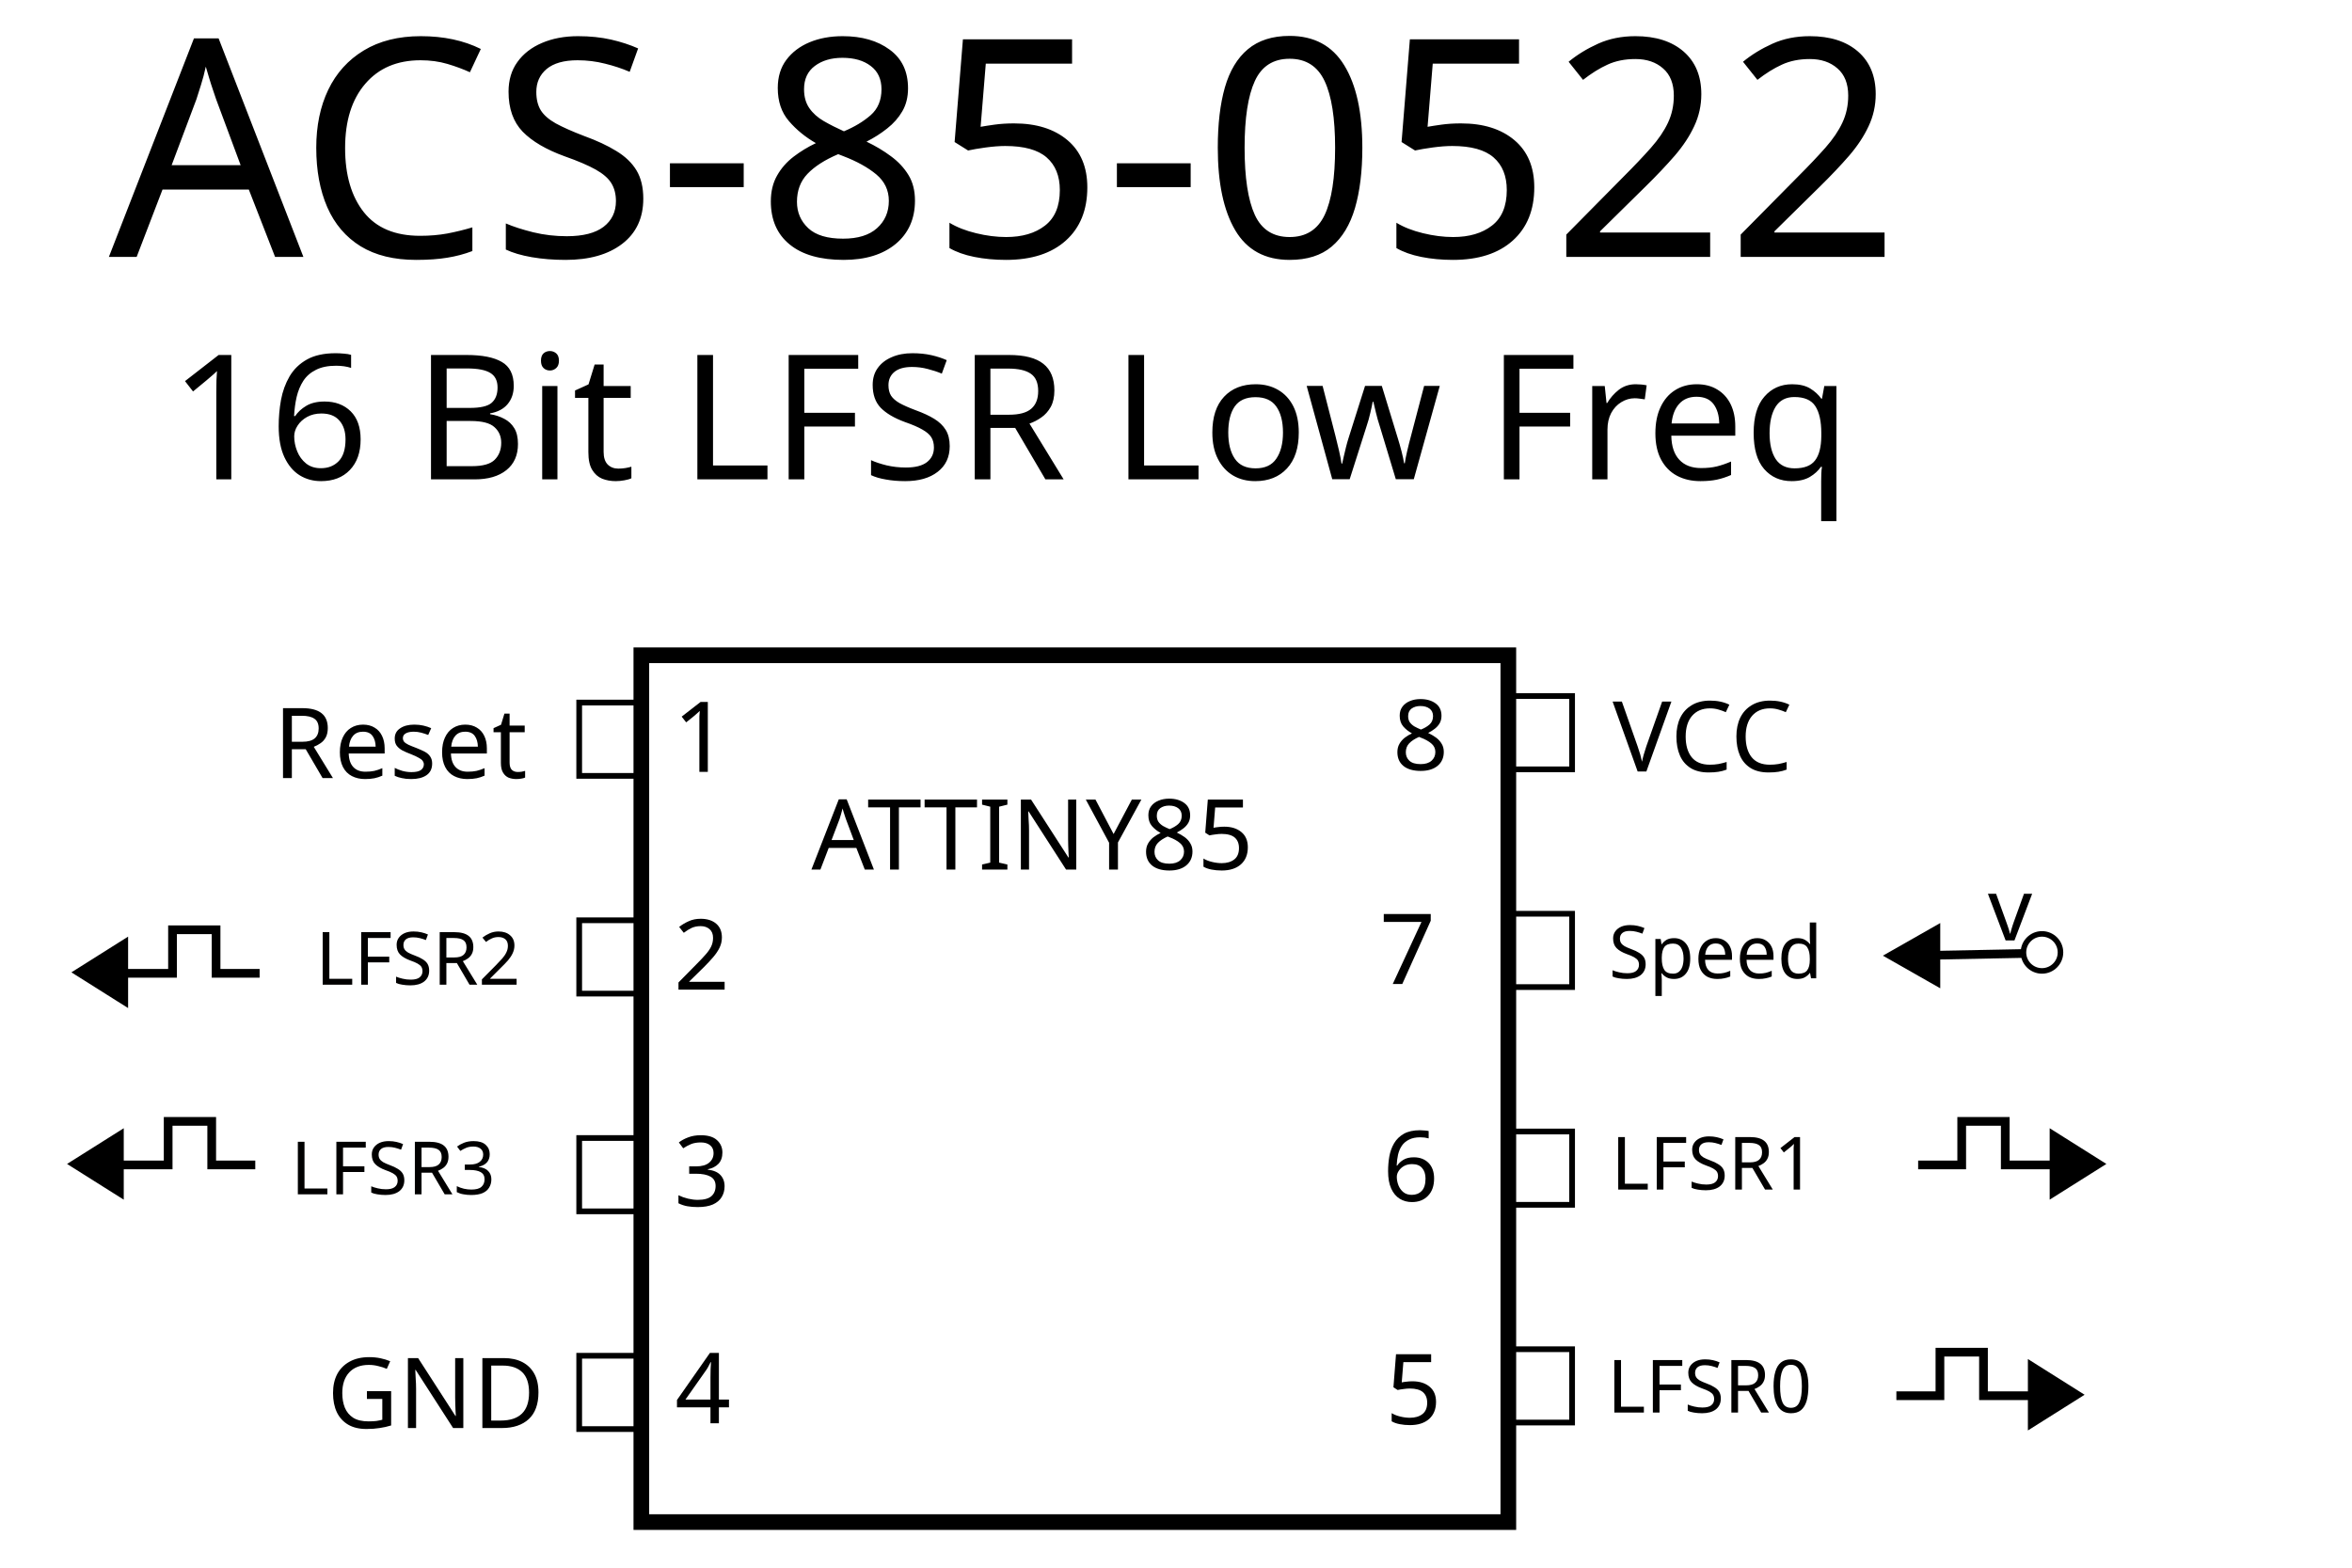
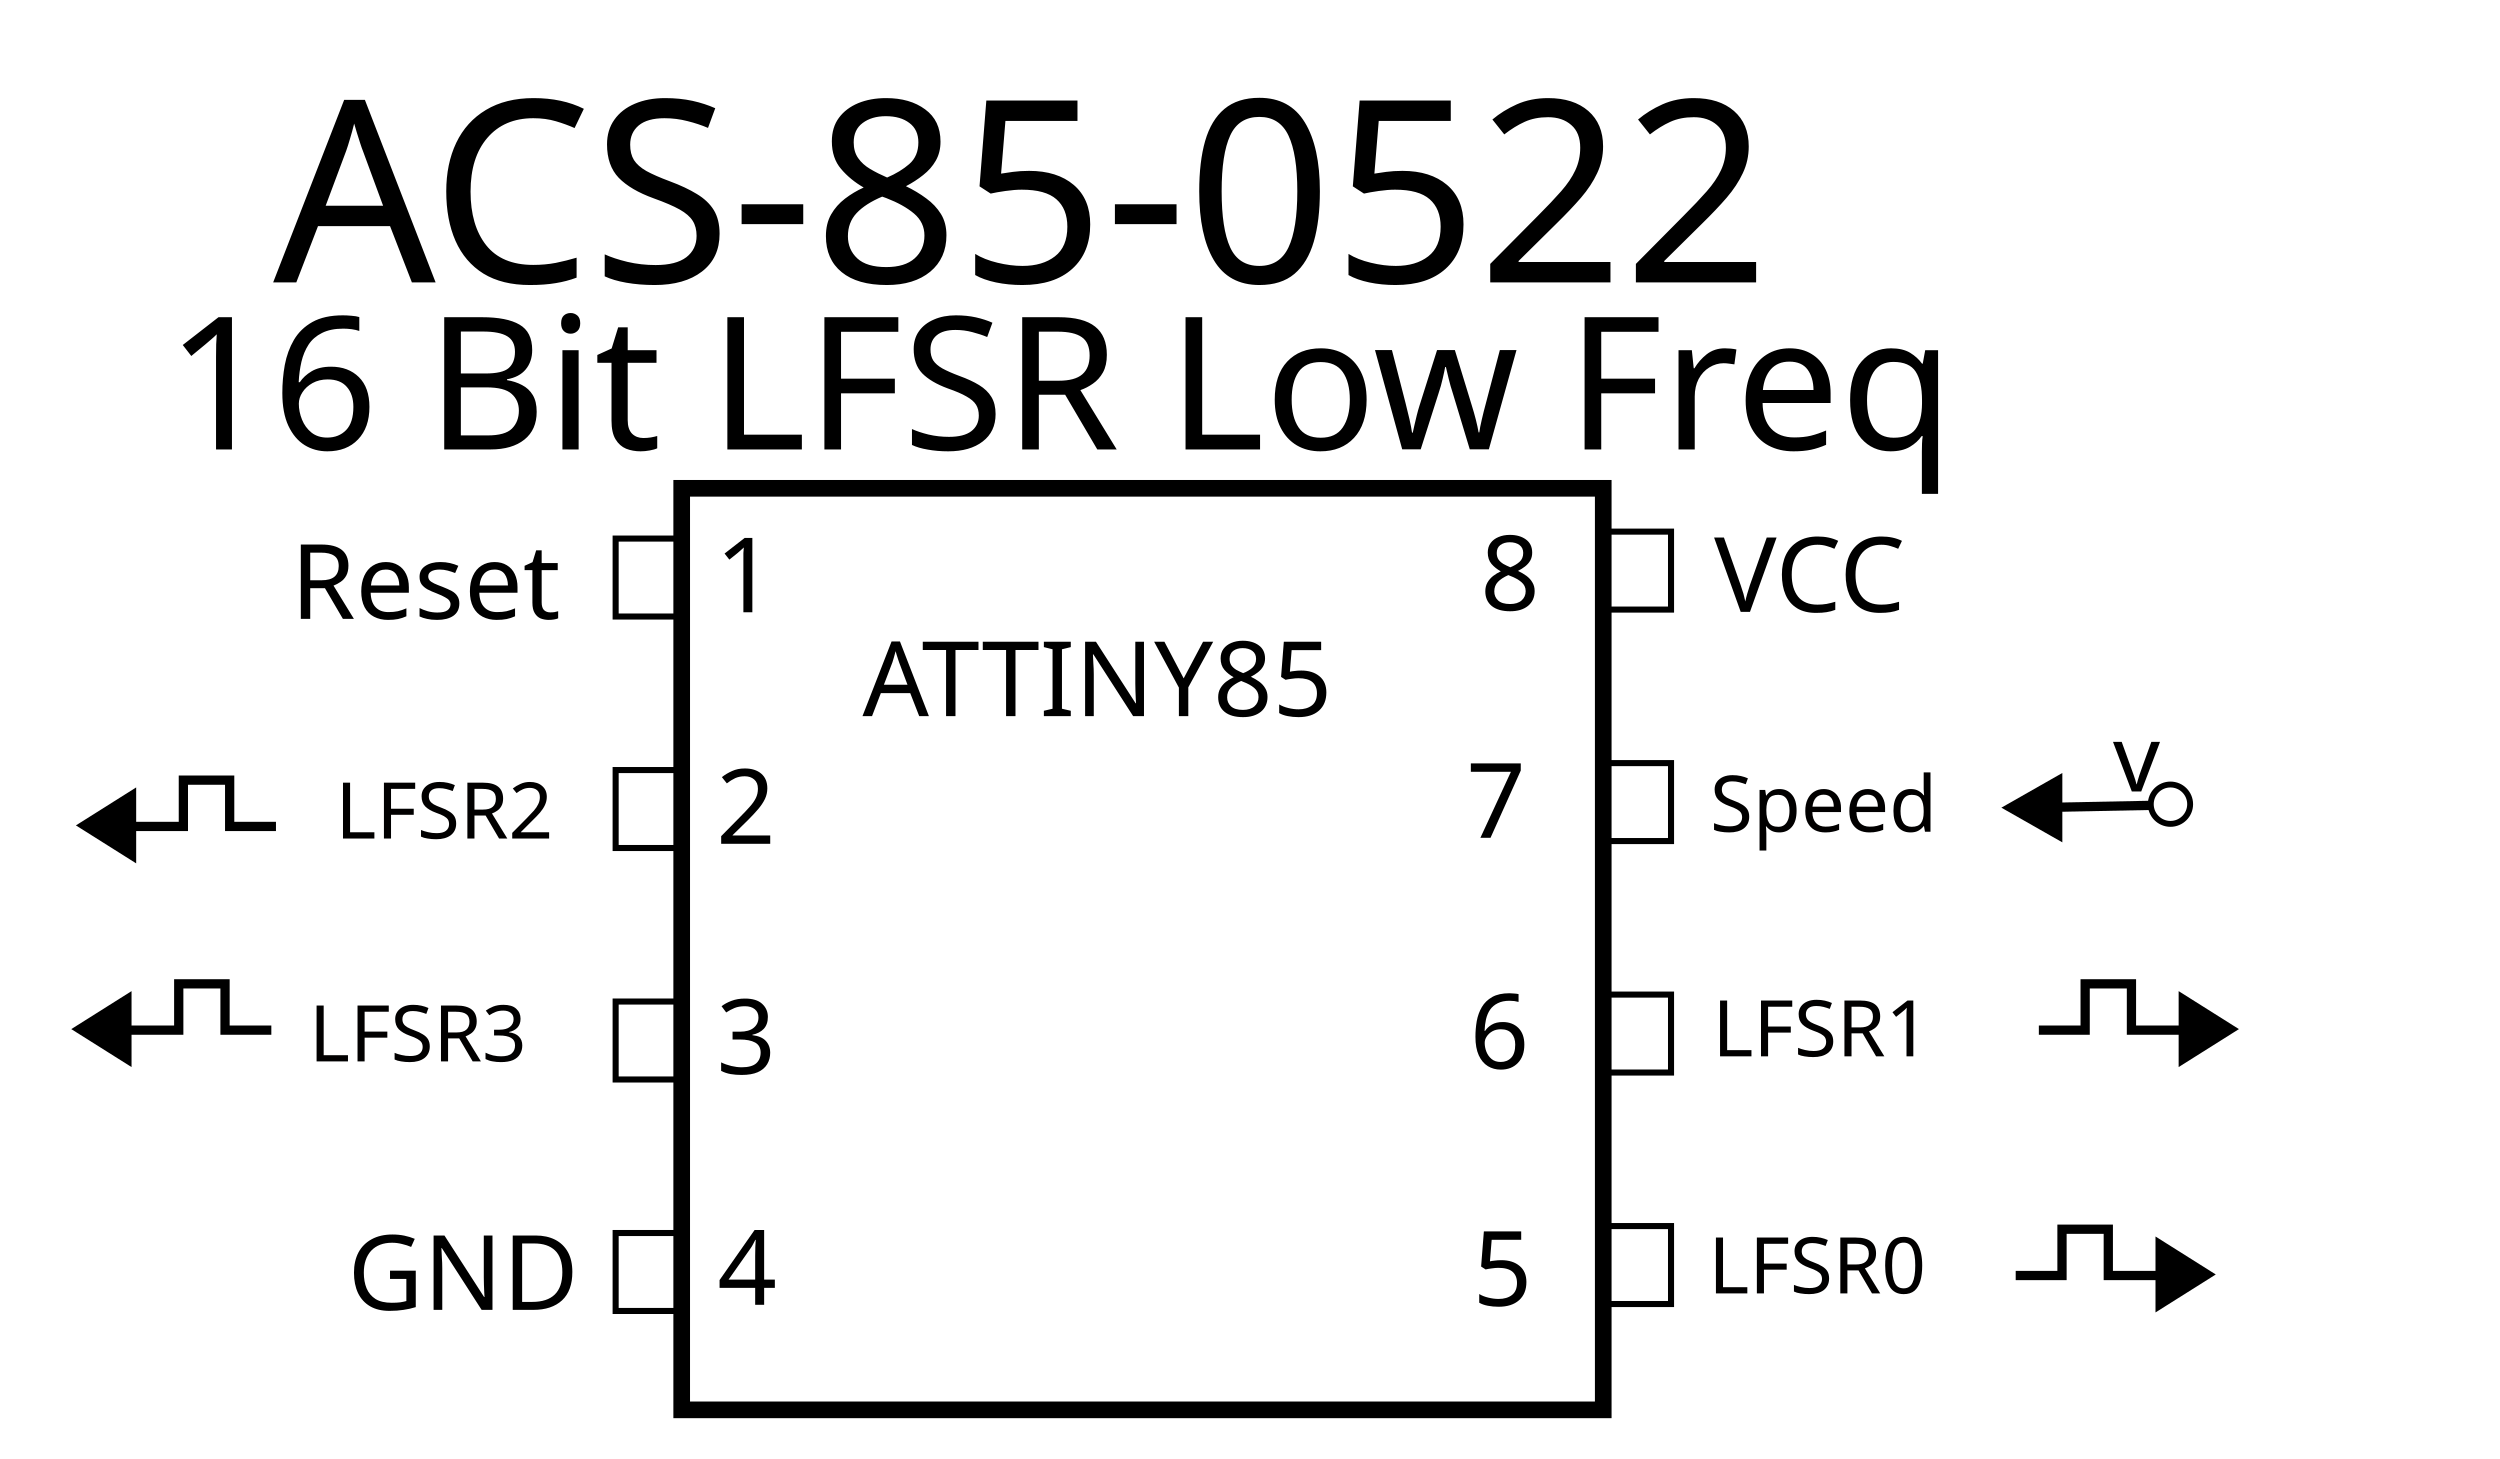
- <svg xmlns="http://www.w3.org/2000/svg" width="3in" height="2in" viewBox="0 0 270 180" id="svg2" version="1.1">
+ <svg xmlns="http://www.w3.org/2000/svg" width="3in" height="1.75in" viewBox="0 0 270 157.5" id="svg2" version="1.1">
  <defs id="defs4" />
-   <g id="layer1" transform="translate(0,-872.3622)">
+   <g id="layer1" transform="translate(0,-894.8622)">
    <rect style="fill:none;fill-rule:evenodd;stroke:#000000;stroke-width:1.798;stroke-linecap:butt;stroke-linejoin:miter;stroke-miterlimit:4;stroke-dasharray:none;stroke-opacity:1" id="rect3344" width="99.527" height="99.527" x="73.623" y="947.599" />
    <text xml:space="preserve" style="font-style:normal;font-weight:normal;font-size:30px;line-height:125%;font-family:sans-serif;letter-spacing:0px;word-spacing:0px;fill:#000000;fill-opacity:1;stroke:none;stroke-width:1px;stroke-linecap:butt;stroke-linejoin:miter;stroke-opacity:1" x="77.254" y="960.987" id="text4146">
      <tspan id="tspan4148" x="77.254" y="960.987" style="font-size:11.25px">1</tspan>
    </text>
    <text xml:space="preserve" style="font-style:normal;font-weight:normal;font-size:30px;line-height:125%;font-family:sans-serif;letter-spacing:0px;word-spacing:0px;fill:#000000;fill-opacity:1;stroke:none;stroke-width:1px;stroke-linecap:butt;stroke-linejoin:miter;stroke-opacity:1" x="77.341" y="985.995" id="text4146-0">
      <tspan id="tspan4148-1" x="77.341" y="985.995" style="font-size:11.25px">2</tspan>
    </text>
    <text xml:space="preserve" style="font-style:normal;font-weight:normal;font-size:30px;line-height:125%;font-family:sans-serif;letter-spacing:0px;word-spacing:0px;fill:#000000;fill-opacity:1;stroke:none;stroke-width:1px;stroke-linecap:butt;stroke-linejoin:miter;stroke-opacity:1" x="77.383" y="1010.846" id="text4146-7">
      <tspan id="tspan4148-4" x="77.383" y="1010.846" style="font-size:11.25px">3</tspan>
    </text>
    <text xml:space="preserve" style="font-style:normal;font-weight:normal;font-size:30px;line-height:125%;font-family:sans-serif;letter-spacing:0px;word-spacing:0px;fill:#000000;fill-opacity:1;stroke:none;stroke-width:1px;stroke-linecap:butt;stroke-linejoin:miter;stroke-opacity:1" x="77.479" y="1035.782" id="text4146-9">
      <tspan id="tspan4148-8" x="77.479" y="1035.782" style="font-size:11.25px">4</tspan>
    </text>
    <text xml:space="preserve" style="font-style:normal;font-weight:normal;font-size:30px;line-height:125%;font-family:sans-serif;letter-spacing:0px;word-spacing:0px;fill:#000000;fill-opacity:1;stroke:none;stroke-width:1px;stroke-linecap:butt;stroke-linejoin:miter;stroke-opacity:1" x="159.053" y="1035.883" id="text4146-1">
      <tspan id="tspan4148-2" x="159.053" y="1035.883" style="font-size:11.25px">5</tspan>
    </text>
    <text xml:space="preserve" style="font-style:normal;font-weight:normal;font-size:30px;line-height:125%;font-family:sans-serif;letter-spacing:0px;word-spacing:0px;fill:#000000;fill-opacity:1;stroke:none;stroke-width:1px;stroke-linecap:butt;stroke-linejoin:miter;stroke-opacity:1" x="158.722" y="1010.271" id="text4146-2">
      <tspan id="tspan4148-7" x="158.722" y="1010.271" style="font-size:11.25px">6</tspan>
    </text>
    <text xml:space="preserve" style="font-style:normal;font-weight:normal;font-size:30px;line-height:125%;font-family:sans-serif;letter-spacing:0px;word-spacing:0px;fill:#000000;fill-opacity:1;stroke:none;stroke-width:1px;stroke-linecap:butt;stroke-linejoin:miter;stroke-opacity:1" x="158.35" y="985.341" id="text4146-8">
      <tspan id="tspan4148-3" x="158.35" y="985.341" style="font-size:11.25px">7</tspan>
    </text>
    <text xml:space="preserve" style="font-style:normal;font-weight:normal;font-size:30px;line-height:125%;font-family:sans-serif;letter-spacing:0px;word-spacing:0px;fill:#000000;fill-opacity:1;stroke:none;stroke-width:1px;stroke-linecap:butt;stroke-linejoin:miter;stroke-opacity:1" x="159.867" y="960.767" id="text4146-8-5">
      <tspan id="tspan4148-3-6" x="159.867" y="960.767" style="font-size:11.25px">8</tspan>
    </text>
-     <text xml:space="preserve" style="font-style:normal;font-weight:normal;font-size:40px;line-height:125%;font-family:sans-serif;letter-spacing:0px;word-spacing:0px;fill:#000000;fill-opacity:1;stroke:none;stroke-width:1px;stroke-linecap:butt;stroke-linejoin:miter;stroke-opacity:1" x="12.5" y="901.862" id="text4262">
-       <tspan id="tspan4264" x="12.5" y="901.862" style="font-size:35px">ACS-85-0522</tspan>
+     <text xml:space="preserve" style="font-style:normal;font-weight:normal;font-size:40px;line-height:125%;font-family:sans-serif;letter-spacing:0px;word-spacing:0px;fill:#000000;fill-opacity:1;stroke:none;stroke-width:1px;stroke-linecap:butt;stroke-linejoin:miter;stroke-opacity:1" x="29.5" y="925.362" id="text4262">
+       <tspan id="tspan4264" x="29.5" y="925.362" style="font-size:27.5px">ACS-85-0522</tspan>
    </text>
    <rect style="fill:none;fill-opacity:1;stroke:#000000;stroke-width:0.656;stroke-miterlimit:4;stroke-dasharray:none;stroke-opacity:1" id="rect4266" width="7.669" height="8.419" x="66.489" y="953.028" />
    <rect style="fill:none;fill-opacity:1;stroke:#000000;stroke-width:0.656;stroke-miterlimit:4;stroke-dasharray:none;stroke-opacity:1" id="rect4266-7-9-4" width="7.669" height="8.419" x="66.489" y="1028.028" />
    <rect style="fill:none;fill-opacity:1;stroke:#000000;stroke-width:0.656;stroke-miterlimit:4;stroke-dasharray:none;stroke-opacity:1" id="rect4266-7-9-45" width="7.669" height="8.419" x="66.489" y="1003.028" />
    <rect style="fill:none;fill-opacity:1;stroke:#000000;stroke-width:0.656;stroke-miterlimit:4;stroke-dasharray:none;stroke-opacity:1" id="rect4266-7-9-5" width="7.669" height="8.419" x="66.489" y="978.028" />
    <rect style="fill:none;fill-opacity:1;stroke:#000000;stroke-width:0.656;stroke-miterlimit:4;stroke-dasharray:none;stroke-opacity:1" id="rect4266-5" width="7.669" height="8.419" x="172.802" y="952.278" />
    <rect style="fill:none;fill-opacity:1;stroke:#000000;stroke-width:0.656;stroke-miterlimit:4;stroke-dasharray:none;stroke-opacity:1" id="rect4266-7-9-4-4" width="7.669" height="8.419" x="172.802" y="1027.278" />
    <rect style="fill:none;fill-opacity:1;stroke:#000000;stroke-width:0.656;stroke-miterlimit:4;stroke-dasharray:none;stroke-opacity:1" id="rect4266-7-9-45-1" width="7.669" height="8.419" x="172.802" y="1002.278" />
    <rect style="fill:none;fill-opacity:1;stroke:#000000;stroke-width:0.656;stroke-miterlimit:4;stroke-dasharray:none;stroke-opacity:1" id="rect4266-7-9-5-8" width="7.669" height="8.419" x="172.802" y="977.278" />
    <text xml:space="preserve" style="font-style:normal;font-weight:normal;font-size:30px;line-height:125%;font-family:sans-serif;letter-spacing:0px;word-spacing:0px;fill:#000000;fill-opacity:1;stroke:none;stroke-width:1px;stroke-linecap:butt;stroke-linejoin:miter;stroke-opacity:1" x="93.15" y="972.202" id="text4146-7-22">
      <tspan id="tspan4148-4-3" x="93.15" y="972.202" style="font-size:11.25px">ATTINY85</tspan>
    </text>
    <text xml:space="preserve" style="font-style:normal;font-weight:normal;font-size:30px;line-height:125%;font-family:sans-serif;letter-spacing:0px;word-spacing:0px;fill:#000000;fill-opacity:1;stroke:none;stroke-width:1px;stroke-linecap:butt;stroke-linejoin:miter;stroke-opacity:1" x="37.543" y="1036.327" id="text4146-7-22-4">
      <tspan id="tspan4148-4-3-8" x="37.543" y="1036.327" style="font-size:11.25px">GND</tspan>
    </text>
    <text xml:space="preserve" style="font-style:normal;font-weight:normal;font-size:30px;line-height:125%;font-family:sans-serif;letter-spacing:0px;word-spacing:0px;fill:#000000;fill-opacity:1;stroke:none;stroke-width:1px;stroke-linecap:butt;stroke-linejoin:miter;stroke-opacity:1" x="185.122" y="960.946" id="text4146-7-22-4-9">
      <tspan id="tspan4148-4-3-8-0" x="185.122" y="960.946" style="font-size:11.25px">VCC</tspan>
    </text>
    <text xml:space="preserve" style="font-style:normal;font-weight:normal;font-size:30px;line-height:125%;font-family:sans-serif;letter-spacing:0px;word-spacing:0px;fill:#000000;fill-opacity:1;stroke:none;stroke-width:1px;stroke-linecap:butt;stroke-linejoin:miter;stroke-opacity:1" x="31.396" y="961.702" id="text4146-7-22-4-9-0">
      <tspan id="tspan4148-4-3-8-0-8" x="31.396" y="961.702" style="font-size:11.25px">Reset</tspan>
    </text>
-     <text xml:space="preserve" style="font-style:normal;font-weight:normal;font-size:30px;line-height:125%;font-family:sans-serif;letter-spacing:0px;word-spacing:0px;fill:#010000;fill-opacity:1;stroke:none;stroke-width:1px;stroke-linecap:butt;stroke-linejoin:miter;stroke-opacity:1;" x="184.954" y="1008.952" id="text4146-7-22-4-9-2">
-       <tspan id="tspan4148-4-3-8-0-2" x="184.954" y="1008.952" style="font-size:8.438px;fill:#010000;fill-opacity:1;">LFSR1</tspan>
+     <text xml:space="preserve" style="font-style:normal;font-weight:normal;font-size:30px;line-height:125%;font-family:sans-serif;letter-spacing:0px;word-spacing:0px;fill:#010000;fill-opacity:1;stroke:none;stroke-width:1px;stroke-linecap:butt;stroke-linejoin:miter;stroke-opacity:1" x="184.954" y="1008.952" id="text4146-7-22-4-9-2">
+       <tspan id="tspan4148-4-3-8-0-2" x="184.954" y="1008.952" style="font-size:8.438px;fill:#010000;fill-opacity:1">LFSR1</tspan>
    </text>
-     <text xml:space="preserve" style="font-style:normal;font-weight:normal;font-size:30px;line-height:125%;font-family:sans-serif;letter-spacing:0px;word-spacing:0px;fill:#010000;fill-opacity:1;stroke:none;stroke-width:1px;stroke-linecap:butt;stroke-linejoin:miter;stroke-opacity:1;" x="184.507" y="1034.552" id="text4146-7-22-4-9-2-4">
-       <tspan id="tspan4148-4-3-8-0-2-5" x="184.507" y="1034.552" style="font-size:8.438px;fill:#010000;fill-opacity:1;">LFSR0</tspan>
+     <text xml:space="preserve" style="font-style:normal;font-weight:normal;font-size:30px;line-height:125%;font-family:sans-serif;letter-spacing:0px;word-spacing:0px;fill:#010000;fill-opacity:1;stroke:none;stroke-width:1px;stroke-linecap:butt;stroke-linejoin:miter;stroke-opacity:1" x="184.507" y="1034.552" id="text4146-7-22-4-9-2-4">
+       <tspan id="tspan4148-4-3-8-0-2-5" x="184.507" y="1034.552" style="font-size:8.438px;fill:#010000;fill-opacity:1">LFSR0</tspan>
    </text>
-     <text xml:space="preserve" style="font-style:normal;font-weight:normal;font-size:30px;line-height:125%;font-family:sans-serif;letter-spacing:0px;word-spacing:0px;fill:#010000;fill-opacity:1;stroke:none;stroke-width:1px;stroke-linecap:butt;stroke-linejoin:miter;stroke-opacity:1;" x="184.678" y="984.69" id="text4146-7-22-4-9-2-7">
-       <tspan id="tspan4148-4-3-8-0-2-2" x="184.678" y="984.69" style="font-size:8.438px;fill:#010000;fill-opacity:1;">Speed</tspan>
+     <text xml:space="preserve" style="font-style:normal;font-weight:normal;font-size:30px;line-height:125%;font-family:sans-serif;letter-spacing:0px;word-spacing:0px;fill:#010000;fill-opacity:1;stroke:none;stroke-width:1px;stroke-linecap:butt;stroke-linejoin:miter;stroke-opacity:1" x="184.678" y="984.69" id="text4146-7-22-4-9-2-7">
+       <tspan id="tspan4148-4-3-8-0-2-2" x="184.678" y="984.69" style="font-size:8.438px;fill:#010000;fill-opacity:1">Speed</tspan>
    </text>
-     <text xml:space="preserve" style="font-style:normal;font-weight:normal;font-size:30px;line-height:125%;font-family:sans-serif;letter-spacing:0px;word-spacing:0px;fill:#010000;fill-opacity:1;stroke:none;stroke-width:1px;stroke-linecap:butt;stroke-linejoin:miter;stroke-opacity:1;" x="33.378" y="1009.493" id="text4146-7-22-4-9-2-7-7">
-       <tspan id="tspan4148-4-3-8-0-2-2-3" x="33.378" y="1009.493" style="font-size:8.438px;fill:#010000;fill-opacity:1;">LFSR3</tspan>
+     <text xml:space="preserve" style="font-style:normal;font-weight:normal;font-size:30px;line-height:125%;font-family:sans-serif;letter-spacing:0px;word-spacing:0px;fill:#010000;fill-opacity:1;stroke:none;stroke-width:1px;stroke-linecap:butt;stroke-linejoin:miter;stroke-opacity:1" x="33.378" y="1009.493" id="text4146-7-22-4-9-2-7-7">
+       <tspan id="tspan4148-4-3-8-0-2-2-3" x="33.378" y="1009.493" style="font-size:8.438px;fill:#010000;fill-opacity:1">LFSR3</tspan>
    </text>
    <flowRoot xml:space="preserve" id="flowRoot4541" style="font-style:normal;font-weight:normal;font-size:40px;line-height:125%;font-family:sans-serif;letter-spacing:0px;word-spacing:0px;fill:#000000;fill-opacity:1;stroke:none;stroke-width:1px;stroke-linecap:butt;stroke-linejoin:miter;stroke-opacity:1">
      <flowRegion id="flowRegion4543">
        <rect id="rect4545" width="28" height="54" x="91.5" y="267.5" />
      </flowRegion>
      <flowPara id="flowPara4547" />
    </flowRoot>
-     <text xml:space="preserve" style="font-style:normal;font-weight:normal;font-size:30px;line-height:125%;font-family:sans-serif;letter-spacing:0px;word-spacing:0px;fill:#010000;fill-opacity:1;stroke:none;stroke-width:1px;stroke-linecap:butt;stroke-linejoin:miter;stroke-opacity:1;" x="36.23" y="985.423" id="text4146-7-22-4-9-2-7-7-0-2">
-       <tspan id="tspan4148-4-3-8-0-2-2-3-8-3" x="36.23" y="985.423" style="font-size:8.438px;fill:#010000;fill-opacity:1;">LFSR2</tspan>
+     <text xml:space="preserve" style="font-style:normal;font-weight:normal;font-size:30px;line-height:125%;font-family:sans-serif;letter-spacing:0px;word-spacing:0px;fill:#010000;fill-opacity:1;stroke:none;stroke-width:1px;stroke-linecap:butt;stroke-linejoin:miter;stroke-opacity:1" x="36.23" y="985.423" id="text4146-7-22-4-9-2-7-7-0-2">
+       <tspan id="tspan4148-4-3-8-0-2-2-3-8-3" x="36.23" y="985.423" style="font-size:8.438px;fill:#010000;fill-opacity:1">LFSR2</tspan>
    </text>
-     <text xml:space="preserve" style="font-style:normal;font-weight:normal;font-size:40px;line-height:125%;font-family:sans-serif;letter-spacing:0px;word-spacing:0px;fill:#000000;fill-opacity:1;stroke:none;stroke-width:1px;stroke-linecap:butt;stroke-linejoin:miter;stroke-opacity:1" x="19.457" y="927.403" id="text4262-7">
-       <tspan x="19.457" y="927.403" style="font-size:20px" id="tspan4192">16 Bit LFSR Low Freq</tspan>
+     <text xml:space="preserve" style="font-style:normal;font-weight:normal;font-size:40px;line-height:125%;font-family:sans-serif;letter-spacing:0px;word-spacing:0px;fill:#000000;fill-opacity:1;stroke:none;stroke-width:1px;stroke-linecap:butt;stroke-linejoin:miter;stroke-opacity:1" x="17.957" y="943.403" id="text4262-7">
+       <tspan x="17.957" y="943.403" style="font-size:20px" id="tspan4192">16 Bit LFSR Low Freq</tspan>
    </text>
-     <flowRoot xml:space="preserve" id="flowRoot4284" style="fill:black;stroke:none;stroke-opacity:1;stroke-width:1px;stroke-linejoin:miter;stroke-linecap:butt;fill-opacity:1;font-family:sans-serif;font-style:normal;font-weight:normal;font-size:40px;line-height:125%;letter-spacing:0px;word-spacing:0px">
+     <flowRoot xml:space="preserve" id="flowRoot4284" style="font-style:normal;font-weight:normal;font-size:40px;line-height:125%;font-family:sans-serif;letter-spacing:0px;word-spacing:0px;fill:#000000;fill-opacity:1;stroke:none;stroke-width:1px;stroke-linecap:butt;stroke-linejoin:miter;stroke-opacity:1">
      <flowRegion id="flowRegion4286">
        <rect id="rect4288" width="154.5" height="55" x="54.5" y="-10" />
      </flowRegion>
      <flowPara id="flowPara4290" />
    </flowRoot>
    <g id="g4290-5-8" transform="matrix(-1,0,0,1,455.6386,16.72888)">
      <path id="path4204-0-1-1-7" d="m 233.311,968.413 0,-6.102 5.362,3.051 z" style="fill:#000000;fill-rule:evenodd;stroke:#000000;stroke-width:0.809px;stroke-linecap:butt;stroke-linejoin:miter;stroke-opacity:1" />
      <text xml:space="preserve" style="font-style:normal;font-weight:normal;font-size:40px;line-height:125%;font-family:sans-serif;letter-spacing:0px;word-spacing:0px;fill:#000000;fill-opacity:1;stroke:none;stroke-width:1px;stroke-linecap:butt;stroke-linejoin:miter;stroke-opacity:1" x="222.354" y="963.612" id="text4250-8-3">
        <tspan id="tspan4252-3-8" x="222.354" y="963.612" style="font-size:10px">v</tspan>
      </text>
      <path style="fill:none;fill-rule:evenodd;stroke:#000000;stroke-width:1px;stroke-linecap:butt;stroke-linejoin:miter;stroke-opacity:1" d="m 236.104,965.362 -12.75,-0.25" id="path4276-7-7" />
      <circle style="opacity:1;fill:none;fill-opacity:1;stroke:#000000;stroke-width:0.636;stroke-linejoin:round;stroke-miterlimit:4;stroke-dasharray:none;stroke-opacity:1" id="path4284-0-6" cx="221.229" cy="964.987" r="2.125" />
    </g>
    <g transform="translate(22.38004,39.33548)" id="g4917-7">
      <path id="path4202-3-3-3" d="m 197.816,966.782 5,0 0,-5 5,0 0,5 5,0 5,0 0,0" style="fill:none;fill-rule:evenodd;stroke:#000000;stroke-width:1px;stroke-linecap:butt;stroke-linejoin:miter;stroke-opacity:1" />
      <path id="path4204-8-9-3" d="m 213.334,970.009 0,-6.679 5.301,3.34 z" style="fill:#000000;fill-rule:evenodd;stroke:#000000;stroke-width:0.841px;stroke-linecap:butt;stroke-linejoin:miter;stroke-opacity:1" />
    </g>
    <g transform="translate(19.88004,65.83548)" id="g4917-7-2">
      <path id="path4202-3-3-3-6" d="m 197.816,966.782 5,0 0,-5 5,0 0,5 5,0 5,0 0,0" style="fill:none;fill-rule:evenodd;stroke:#000000;stroke-width:1px;stroke-linecap:butt;stroke-linejoin:miter;stroke-opacity:1" />
      <path id="path4204-8-9-3-0" d="m 213.334,970.009 0,-6.679 5.301,3.34 z" style="fill:#000000;fill-rule:evenodd;stroke:#000000;stroke-width:0.841px;stroke-linecap:butt;stroke-linejoin:miter;stroke-opacity:1" />
    </g>
    <g transform="matrix(-1,0,0,1,227.62,17.33548)" id="g4917-7-27">
      <path id="path4202-3-3-3-2" d="m 197.816,966.782 5,0 0,-5 5,0 0,5 5,0 5,0 0,0" style="fill:none;fill-rule:evenodd;stroke:#000000;stroke-width:1px;stroke-linecap:butt;stroke-linejoin:miter;stroke-opacity:1" />
      <path id="path4204-8-9-3-8" d="m 213.334,970.009 0,-6.679 5.301,3.34 z" style="fill:#000000;fill-rule:evenodd;stroke:#000000;stroke-width:0.841px;stroke-linecap:butt;stroke-linejoin:miter;stroke-opacity:1" />
    </g>
    <g transform="matrix(-1,0,0,1,227.12,39.33548)" id="g4917-7-9">
      <path id="path4202-3-3-3-28" d="m 197.816,966.782 5,0 0,-5 5,0 0,5 5,0 5,0 0,0" style="fill:none;fill-rule:evenodd;stroke:#000000;stroke-width:1px;stroke-linecap:butt;stroke-linejoin:miter;stroke-opacity:1" />
      <path id="path4204-8-9-3-7" d="m 213.334,970.009 0,-6.679 5.301,3.34 z" style="fill:#000000;fill-rule:evenodd;stroke:#000000;stroke-width:0.841px;stroke-linecap:butt;stroke-linejoin:miter;stroke-opacity:1" />
    </g>
  </g>
</svg>
